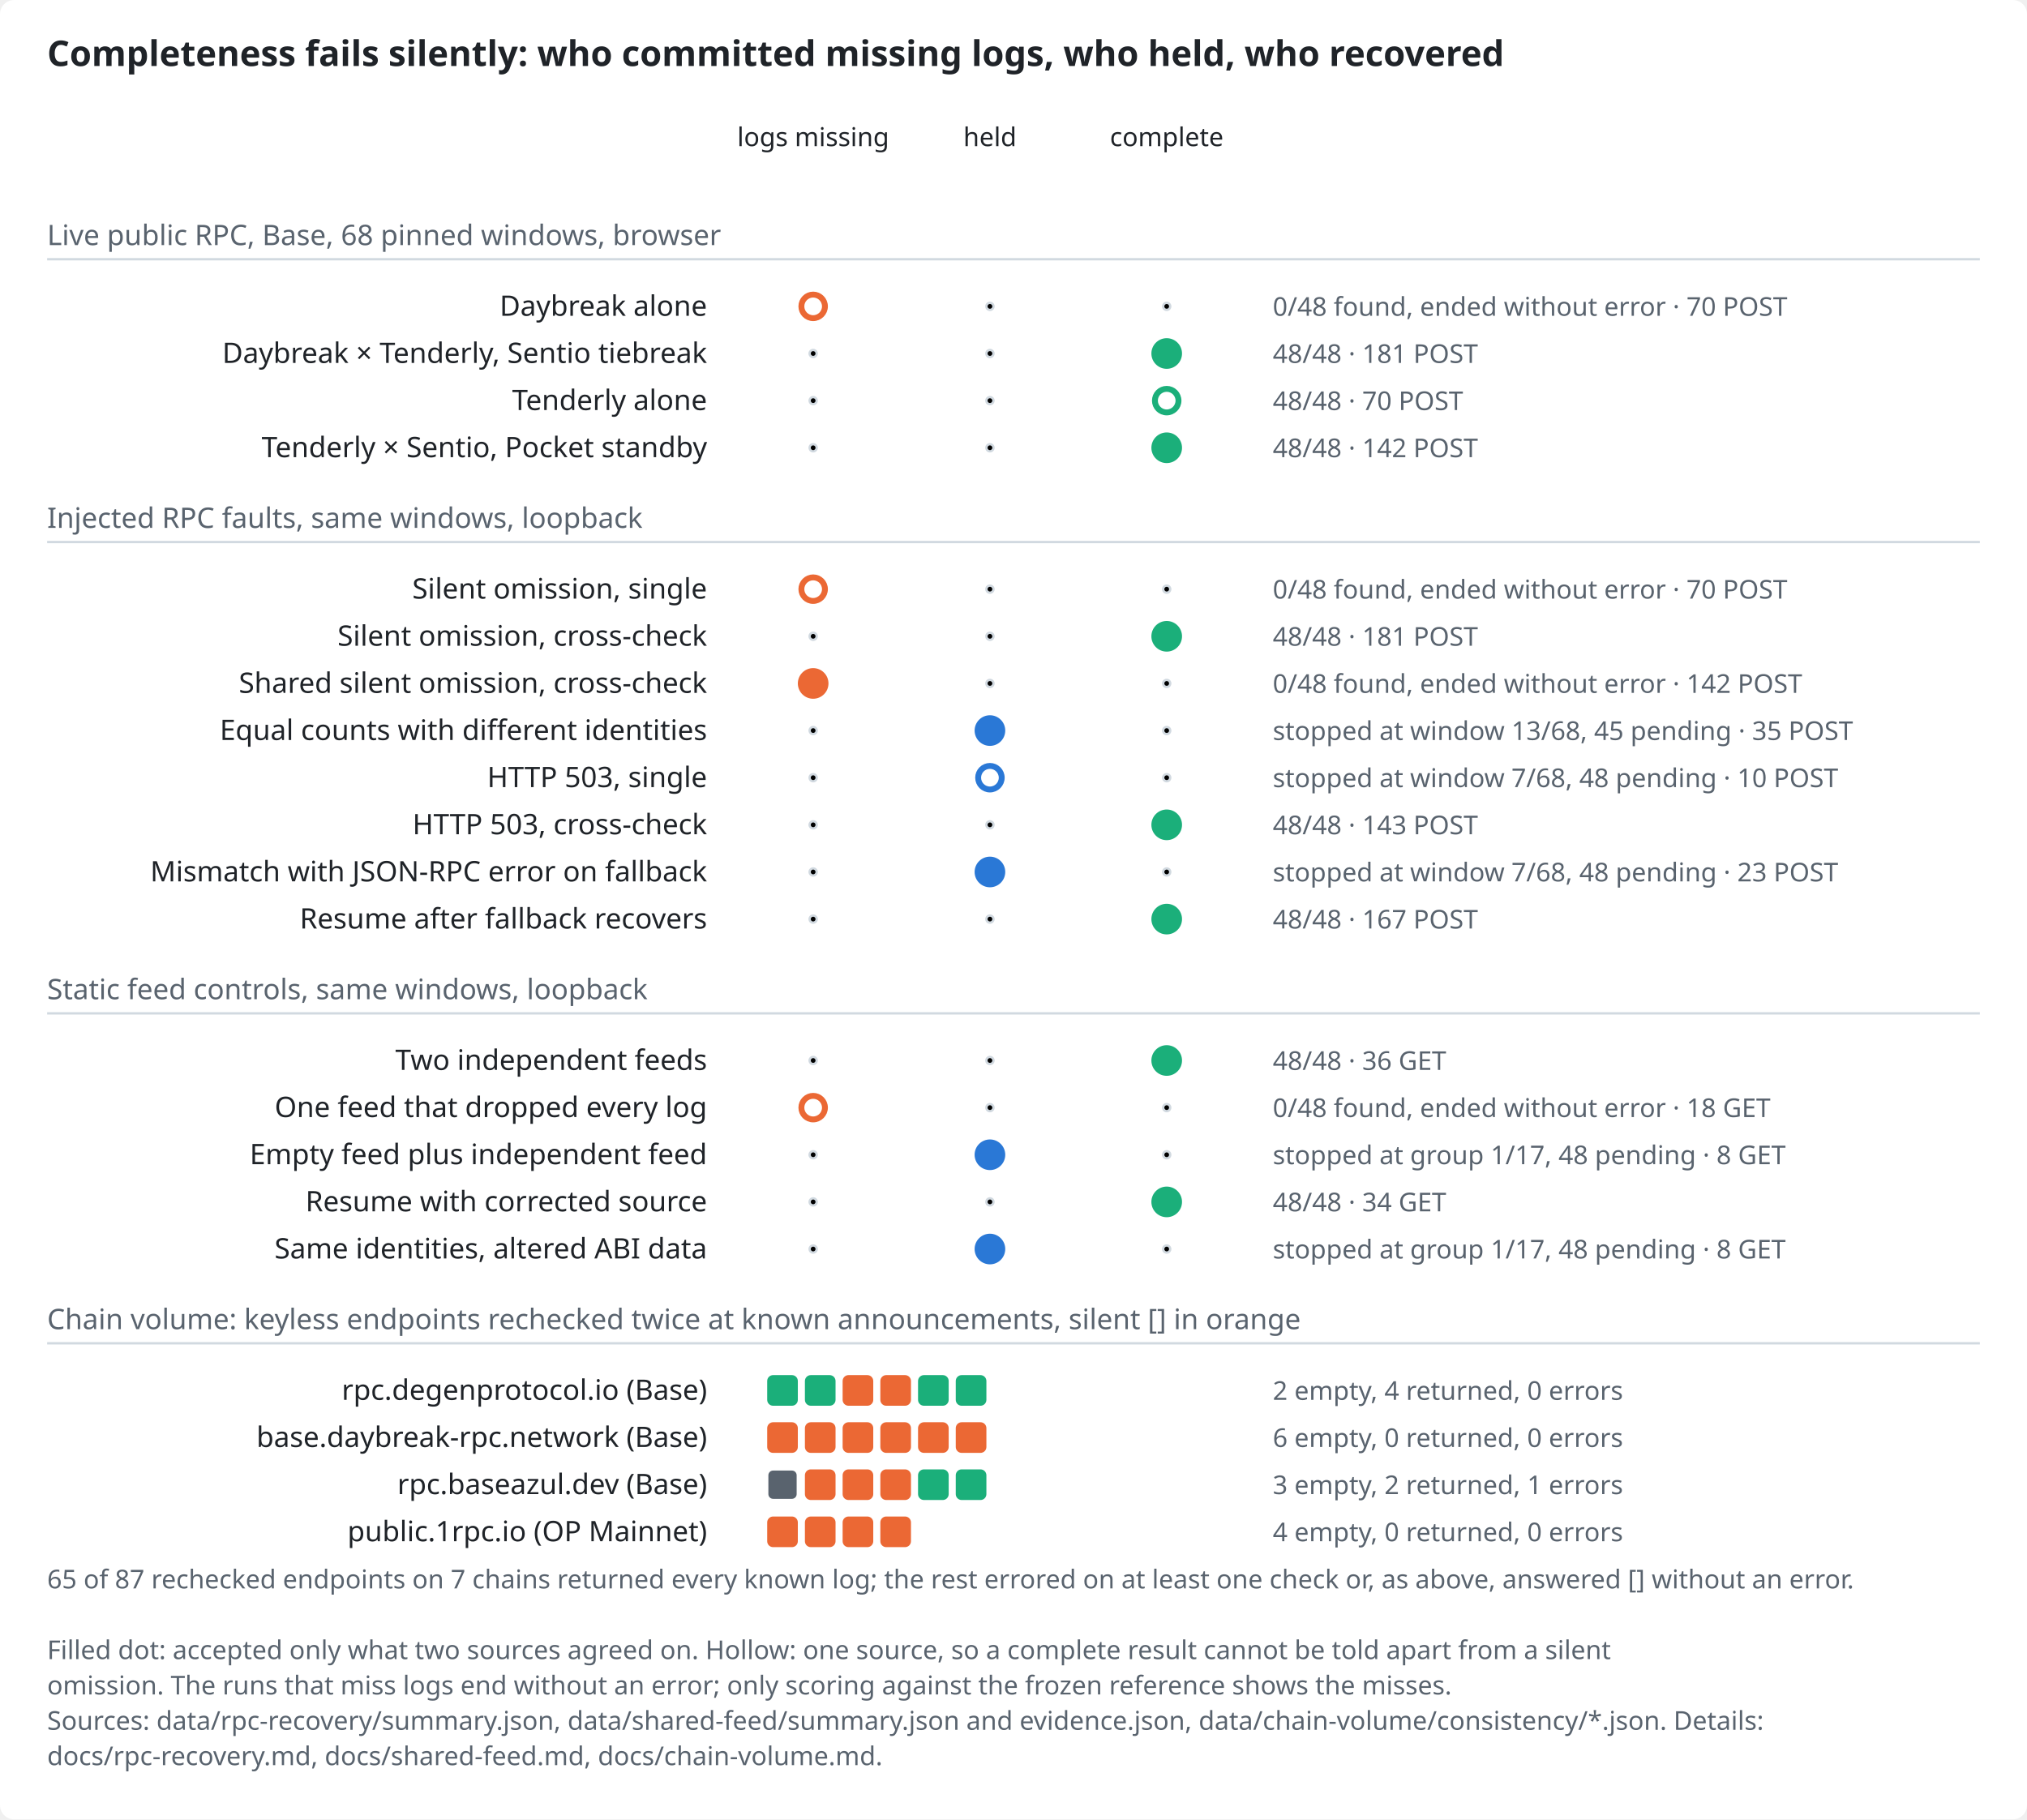
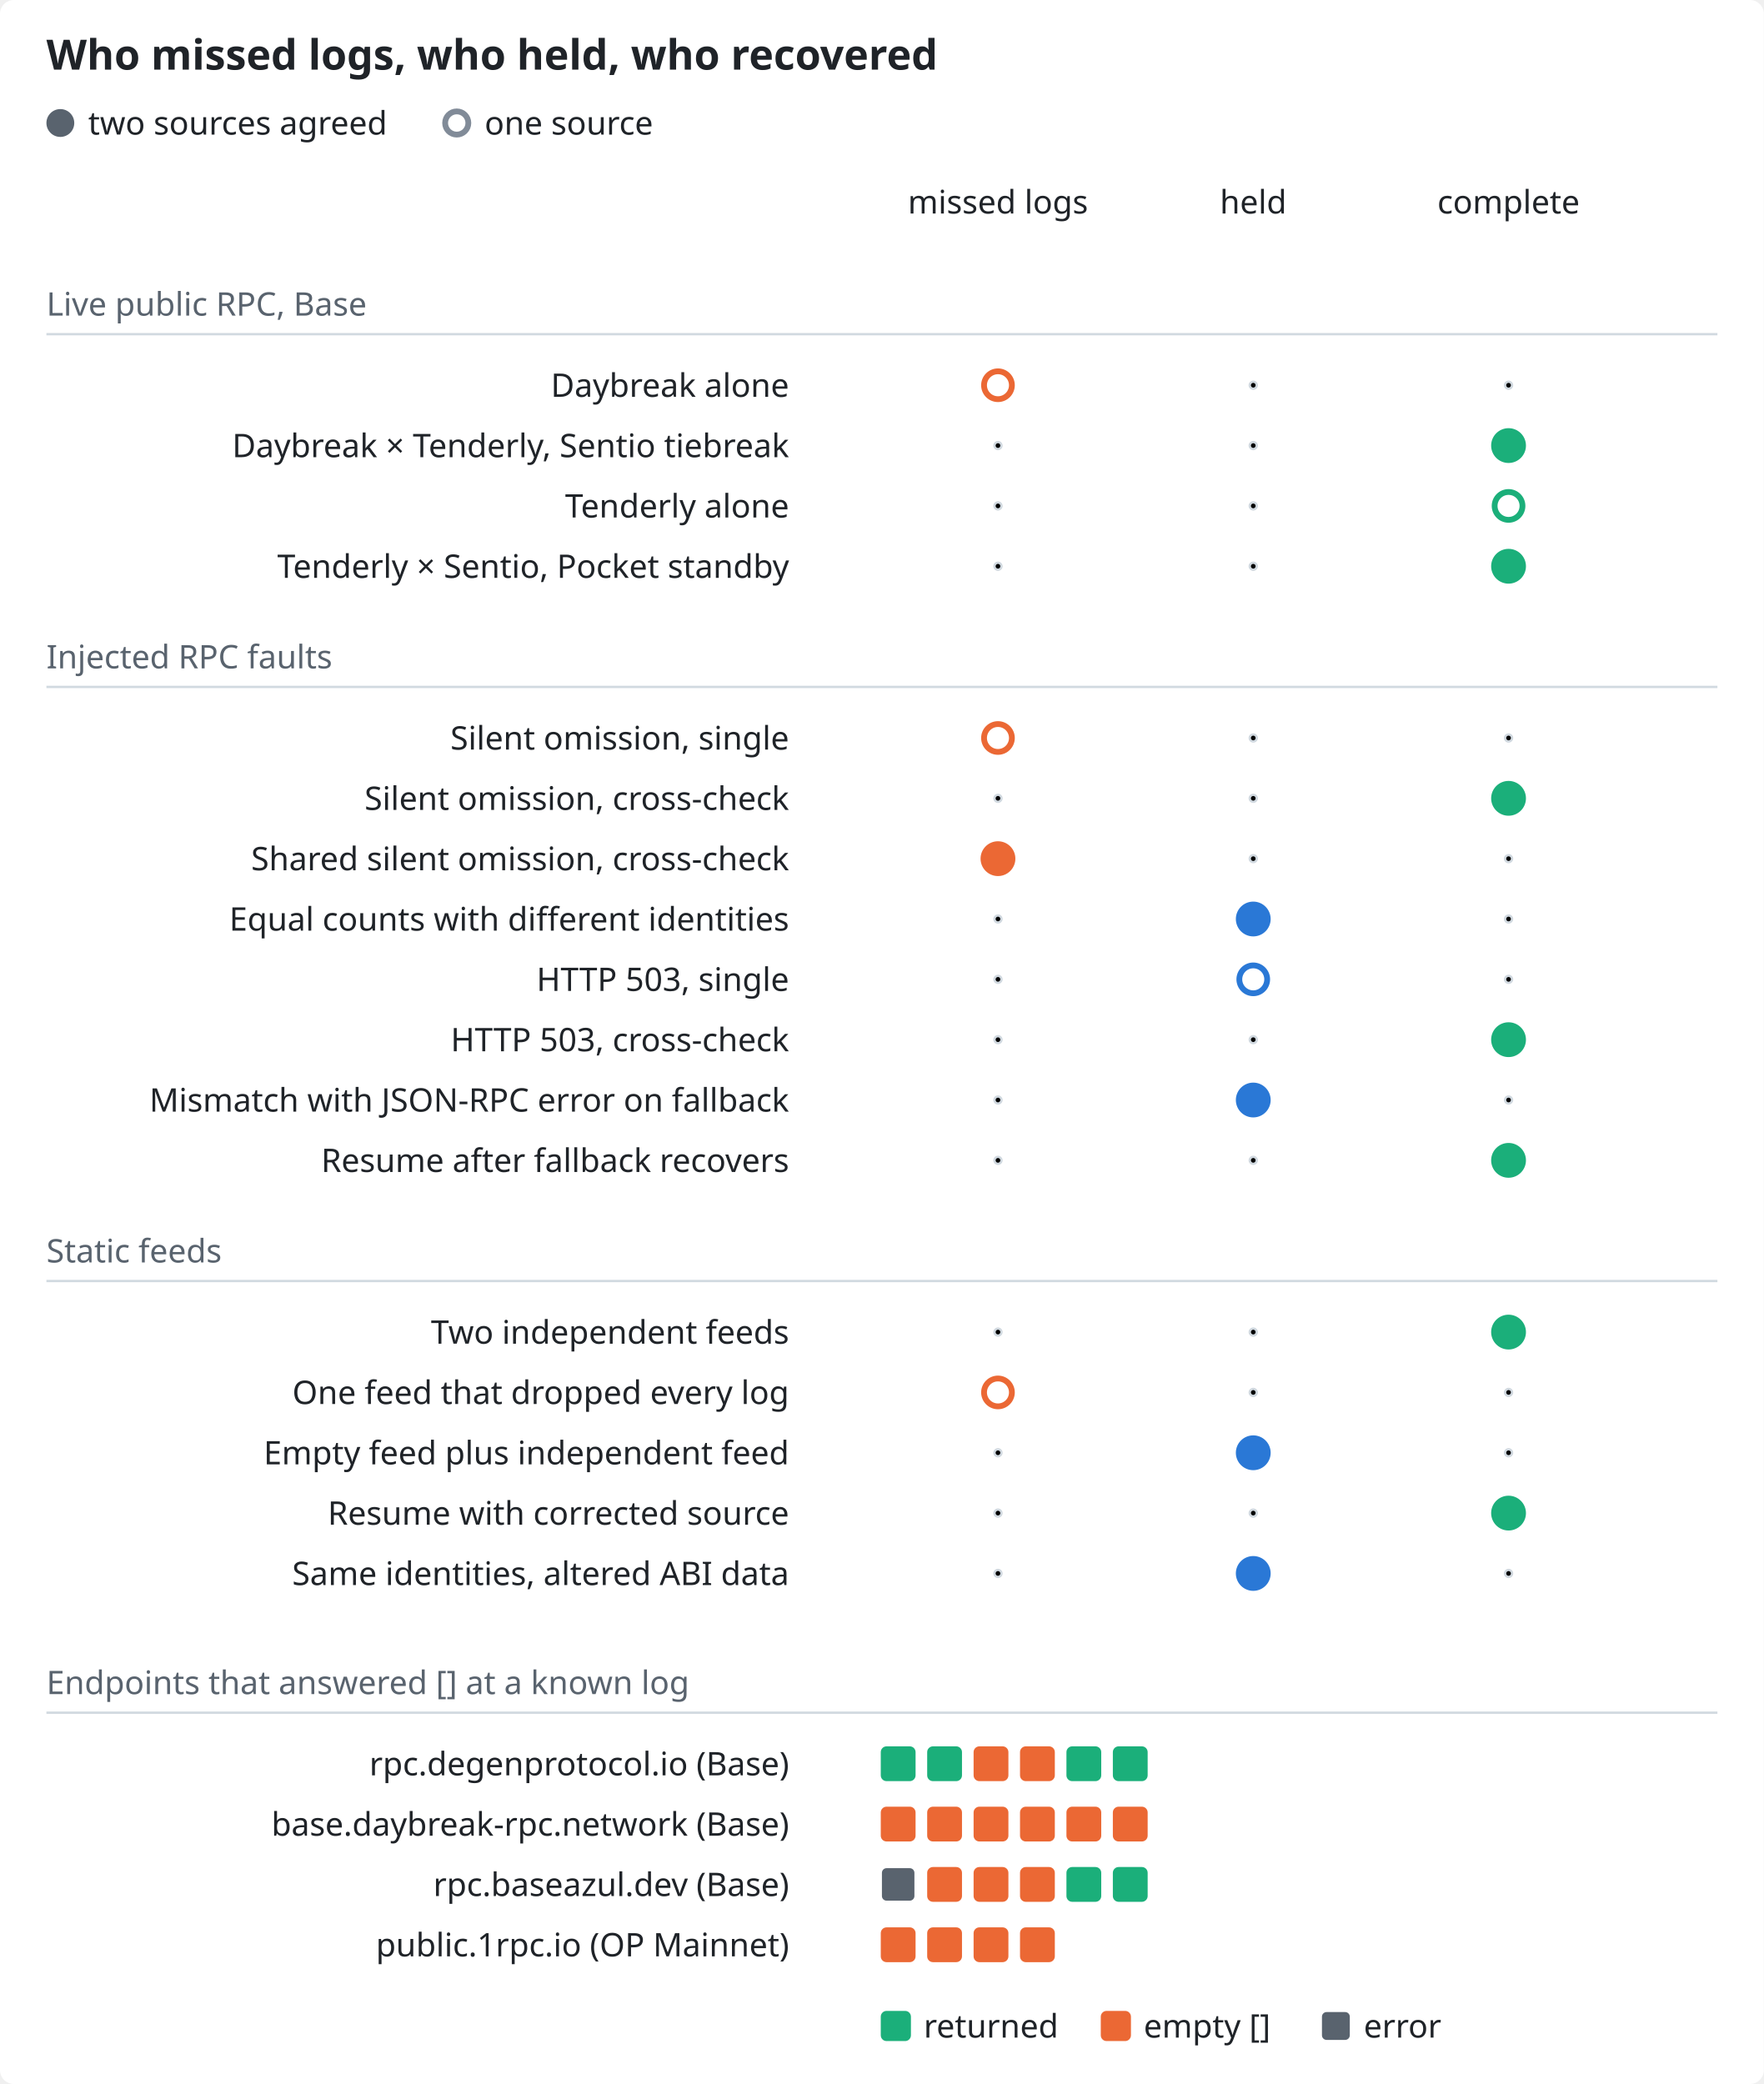
- <svg xmlns="http://www.w3.org/2000/svg" width="860" height="772" viewBox="0 0 860 772" role="img" aria-label="Outcome of each strategy, injected fault and endpoint recheck">
+ <svg xmlns="http://www.w3.org/2000/svg" width="760" height="898" viewBox="0 0 760 898" role="img" aria-label="Outcome of each strategy, injected fault and endpoint recheck">
  <style>
  .bg { fill: #ffffff; }
  .ink { fill: #1f2328; }
  .muted { fill: #59636e; }
  .grid { stroke: #d1d9e0; }
  .axis { stroke: #818b98; }
  .gap { stroke: #ffffff; }
  .s1 { fill: #2a78d6; stroke: #2a78d6; }
  .s2 { fill: #eb6834; stroke: #eb6834; }
  .s3 { fill: #1baf7a; stroke: #1baf7a; }
  .band { fill: #818b98; fill-opacity: 0.16; }
  .hollow { fill: #ffffff; }
  @media (prefers-color-scheme: dark) {
    .bg { fill: #0d1117; }
    .ink { fill: #f0f6fc; }
    .muted { fill: #9198a1; }
    .grid { stroke: #2f353d; }
    .axis { stroke: #656c76; }
    .gap { stroke: #0d1117; }
    .s1 { fill: #3987e5; stroke: #3987e5; }
    .s2 { fill: #d95926; stroke: #d95926; }
    .s3 { fill: #199e70; stroke: #199e70; }
    .band { fill: #9198a1; fill-opacity: 0.18; }
    .hollow { fill: #0d1117; }
  }
  text { font-family: -apple-system, BlinkMacSystemFont, "Segoe UI", "Noto Sans", Helvetica, Arial, sans-serif; }
-   .title { font-size: 15px; font-weight: 600; }
-   .label { font-size: 12px; }
-   .small { font-size: 11px; }
+   .title { font-size: 18px; font-weight: 600; }
+   .label { font-size: 14px; }
+   .small { font-size: 13px; }
</style>
-   <rect class="bg" x="0" y="0" width="860" height="772" rx="6" />
-   <text x="20" y="28" class="title ink" text-anchor="start">Completeness fails silently: who committed missing logs, who held, who recovered</text>
-   <text x="345" y="62" class="small ink" text-anchor="middle">logs missing</text>
-   <text x="420" y="62" class="small ink" text-anchor="middle">held</text>
-   <text x="495" y="62" class="small ink" text-anchor="middle">complete</text>
-   <text x="20" y="104" class="label muted" text-anchor="start">Live public RPC, Base, 68 pinned windows, browser</text>
-   <line x1="20" y1="110" x2="840" y2="110" class="grid" />
-   <text x="300" y="134" class="label ink" text-anchor="end">Daybreak alone</text>
-   <circle cx="345" cy="130" r="1.5" class="grid" />
-   <circle cx="420" cy="130" r="1.5" class="grid" />
-   <circle cx="495" cy="130" r="1.5" class="grid" />
-   <circle cx="345" cy="130" r="5" class="s2 hollow" stroke-width="2.5" />
-   <text x="540" y="134" class="small muted" text-anchor="start">0/48 found, ended without error · 70 POST</text>
-   <text x="300" y="154" class="label ink" text-anchor="end">Daybreak × Tenderly, Sentio tiebreak</text>
-   <circle cx="345" cy="150" r="1.5" class="grid" />
-   <circle cx="420" cy="150" r="1.5" class="grid" />
-   <circle cx="495" cy="150" r="1.5" class="grid" />
-   <circle cx="495" cy="150" r="6" class="s3" />
-   <text x="540" y="154" class="small muted" text-anchor="start">48/48 · 181 POST</text>
-   <text x="300" y="174" class="label ink" text-anchor="end">Tenderly alone</text>
-   <circle cx="345" cy="170" r="1.5" class="grid" />
-   <circle cx="420" cy="170" r="1.5" class="grid" />
-   <circle cx="495" cy="170" r="1.5" class="grid" />
-   <circle cx="495" cy="170" r="5" class="s3 hollow" stroke-width="2.5" />
-   <text x="540" y="174" class="small muted" text-anchor="start">48/48 · 70 POST</text>
-   <text x="300" y="194" class="label ink" text-anchor="end">Tenderly × Sentio, Pocket standby</text>
-   <circle cx="345" cy="190" r="1.5" class="grid" />
-   <circle cx="420" cy="190" r="1.5" class="grid" />
-   <circle cx="495" cy="190" r="1.5" class="grid" />
-   <circle cx="495" cy="190" r="6" class="s3" />
-   <text x="540" y="194" class="small muted" text-anchor="start">48/48 · 142 POST</text>
-   <text x="20" y="224" class="label muted" text-anchor="start">Injected RPC faults, same windows, loopback</text>
-   <line x1="20" y1="230" x2="840" y2="230" class="grid" />
-   <text x="300" y="254" class="label ink" text-anchor="end">Silent omission, single</text>
-   <circle cx="345" cy="250" r="1.5" class="grid" />
-   <circle cx="420" cy="250" r="1.5" class="grid" />
-   <circle cx="495" cy="250" r="1.5" class="grid" />
-   <circle cx="345" cy="250" r="5" class="s2 hollow" stroke-width="2.5" />
-   <text x="540" y="254" class="small muted" text-anchor="start">0/48 found, ended without error · 70 POST</text>
-   <text x="300" y="274" class="label ink" text-anchor="end">Silent omission, cross-check</text>
-   <circle cx="345" cy="270" r="1.5" class="grid" />
-   <circle cx="420" cy="270" r="1.5" class="grid" />
-   <circle cx="495" cy="270" r="1.5" class="grid" />
-   <circle cx="495" cy="270" r="6" class="s3" />
-   <text x="540" y="274" class="small muted" text-anchor="start">48/48 · 181 POST</text>
-   <text x="300" y="294" class="label ink" text-anchor="end">Shared silent omission, cross-check</text>
-   <circle cx="345" cy="290" r="1.5" class="grid" />
-   <circle cx="420" cy="290" r="1.5" class="grid" />
-   <circle cx="495" cy="290" r="1.5" class="grid" />
-   <circle cx="345" cy="290" r="6" class="s2" />
-   <text x="540" y="294" class="small muted" text-anchor="start">0/48 found, ended without error · 142 POST</text>
-   <text x="300" y="314" class="label ink" text-anchor="end">Equal counts with different identities</text>
-   <circle cx="345" cy="310" r="1.5" class="grid" />
-   <circle cx="420" cy="310" r="1.5" class="grid" />
-   <circle cx="495" cy="310" r="1.5" class="grid" />
-   <circle cx="420" cy="310" r="6" class="s1" />
-   <text x="540" y="314" class="small muted" text-anchor="start">stopped at window 13/68, 45 pending · 35 POST</text>
-   <text x="300" y="334" class="label ink" text-anchor="end">HTTP 503, single</text>
-   <circle cx="345" cy="330" r="1.5" class="grid" />
-   <circle cx="420" cy="330" r="1.5" class="grid" />
-   <circle cx="495" cy="330" r="1.5" class="grid" />
-   <circle cx="420" cy="330" r="5" class="s1 hollow" stroke-width="2.5" />
-   <text x="540" y="334" class="small muted" text-anchor="start">stopped at window 7/68, 48 pending · 10 POST</text>
-   <text x="300" y="354" class="label ink" text-anchor="end">HTTP 503, cross-check</text>
-   <circle cx="345" cy="350" r="1.5" class="grid" />
-   <circle cx="420" cy="350" r="1.5" class="grid" />
-   <circle cx="495" cy="350" r="1.5" class="grid" />
-   <circle cx="495" cy="350" r="6" class="s3" />
-   <text x="540" y="354" class="small muted" text-anchor="start">48/48 · 143 POST</text>
-   <text x="300" y="374" class="label ink" text-anchor="end">Mismatch with JSON-RPC error on fallback</text>
-   <circle cx="345" cy="370" r="1.5" class="grid" />
-   <circle cx="420" cy="370" r="1.5" class="grid" />
-   <circle cx="495" cy="370" r="1.5" class="grid" />
-   <circle cx="420" cy="370" r="6" class="s1" />
-   <text x="540" y="374" class="small muted" text-anchor="start">stopped at window 7/68, 48 pending · 23 POST</text>
-   <text x="300" y="394" class="label ink" text-anchor="end">Resume after fallback recovers</text>
-   <circle cx="345" cy="390" r="1.5" class="grid" />
-   <circle cx="420" cy="390" r="1.5" class="grid" />
-   <circle cx="495" cy="390" r="1.5" class="grid" />
-   <circle cx="495" cy="390" r="6" class="s3" />
-   <text x="540" y="394" class="small muted" text-anchor="start">48/48 · 167 POST</text>
-   <text x="20" y="424" class="label muted" text-anchor="start">Static feed controls, same windows, loopback</text>
-   <line x1="20" y1="430" x2="840" y2="430" class="grid" />
-   <text x="300" y="454" class="label ink" text-anchor="end">Two independent feeds</text>
-   <circle cx="345" cy="450" r="1.5" class="grid" />
-   <circle cx="420" cy="450" r="1.5" class="grid" />
-   <circle cx="495" cy="450" r="1.5" class="grid" />
-   <circle cx="495" cy="450" r="6" class="s3" />
-   <text x="540" y="454" class="small muted" text-anchor="start">48/48 · 36 GET</text>
-   <text x="300" y="474" class="label ink" text-anchor="end">One feed that dropped every log</text>
-   <circle cx="345" cy="470" r="1.5" class="grid" />
-   <circle cx="420" cy="470" r="1.5" class="grid" />
-   <circle cx="495" cy="470" r="1.5" class="grid" />
-   <circle cx="345" cy="470" r="5" class="s2 hollow" stroke-width="2.5" />
-   <text x="540" y="474" class="small muted" text-anchor="start">0/48 found, ended without error · 18 GET</text>
-   <text x="300" y="494" class="label ink" text-anchor="end">Empty feed plus independent feed</text>
-   <circle cx="345" cy="490" r="1.5" class="grid" />
-   <circle cx="420" cy="490" r="1.5" class="grid" />
-   <circle cx="495" cy="490" r="1.5" class="grid" />
-   <circle cx="420" cy="490" r="6" class="s1" />
-   <text x="540" y="494" class="small muted" text-anchor="start">stopped at group 1/17, 48 pending · 8 GET</text>
-   <text x="300" y="514" class="label ink" text-anchor="end">Resume with corrected source</text>
-   <circle cx="345" cy="510" r="1.5" class="grid" />
-   <circle cx="420" cy="510" r="1.5" class="grid" />
-   <circle cx="495" cy="510" r="1.5" class="grid" />
-   <circle cx="495" cy="510" r="6" class="s3" />
-   <text x="540" y="514" class="small muted" text-anchor="start">48/48 · 34 GET</text>
-   <text x="300" y="534" class="label ink" text-anchor="end">Same identities, altered ABI data</text>
-   <circle cx="345" cy="530" r="1.5" class="grid" />
-   <circle cx="420" cy="530" r="1.5" class="grid" />
-   <circle cx="495" cy="530" r="1.5" class="grid" />
-   <circle cx="420" cy="530" r="6" class="s1" />
-   <text x="540" y="534" class="small muted" text-anchor="start">stopped at group 1/17, 48 pending · 8 GET</text>
-   <text x="20" y="564" class="label muted" text-anchor="start">Chain volume: keyless endpoints rechecked twice at known announcements, silent [] in orange</text>
-   <line x1="20" y1="570" x2="840" y2="570" class="grid" />
-   <text x="300" y="594" class="label ink" text-anchor="end">rpc.degenprotocol.io (Base)</text>
-   <rect x="326" y="584" width="12" height="12" class="s3" rx="2" />
-   <rect x="342" y="584" width="12" height="12" class="s3" rx="2" />
-   <rect x="358" y="584" width="12" height="12" class="s2" rx="2" />
-   <rect x="374" y="584" width="12" height="12" class="s2" rx="2" />
-   <rect x="390" y="584" width="12" height="12" class="s3" rx="2" />
-   <rect x="406" y="584" width="12" height="12" class="s3" rx="2" />
-   <text x="540" y="594" class="small muted" text-anchor="start">2 empty, 4 returned, 0 errors</text>
-   <text x="300" y="614" class="label ink" text-anchor="end">base.daybreak-rpc.network (Base)</text>
-   <rect x="326" y="604" width="12" height="12" class="s2" rx="2" />
-   <rect x="342" y="604" width="12" height="12" class="s2" rx="2" />
-   <rect x="358" y="604" width="12" height="12" class="s2" rx="2" />
-   <rect x="374" y="604" width="12" height="12" class="s2" rx="2" />
-   <rect x="390" y="604" width="12" height="12" class="s2" rx="2" />
-   <rect x="406" y="604" width="12" height="12" class="s2" rx="2" />
-   <text x="540" y="614" class="small muted" text-anchor="start">6 empty, 0 returned, 0 errors</text>
-   <text x="300" y="634" class="label ink" text-anchor="end">rpc.baseazul.dev (Base)</text>
-   <rect x="326" y="624" width="12" height="12" class="muted" rx="2" />
-   <rect x="342" y="624" width="12" height="12" class="s2" rx="2" />
-   <rect x="358" y="624" width="12" height="12" class="s2" rx="2" />
-   <rect x="374" y="624" width="12" height="12" class="s2" rx="2" />
-   <rect x="390" y="624" width="12" height="12" class="s3" rx="2" />
-   <rect x="406" y="624" width="12" height="12" class="s3" rx="2" />
-   <text x="540" y="634" class="small muted" text-anchor="start">3 empty, 2 returned, 1 errors</text>
-   <text x="300" y="654" class="label ink" text-anchor="end">public.1rpc.io (OP Mainnet)</text>
-   <rect x="326" y="644" width="12" height="12" class="s2" rx="2" />
-   <rect x="342" y="644" width="12" height="12" class="s2" rx="2" />
-   <rect x="358" y="644" width="12" height="12" class="s2" rx="2" />
-   <rect x="374" y="644" width="12" height="12" class="s2" rx="2" />
-   <text x="540" y="654" class="small muted" text-anchor="start">4 empty, 0 returned, 0 errors</text>
-   <text x="20" y="674" class="small muted" text-anchor="start">65 of 87 rechecked endpoints on 7 chains returned every known log; the rest errored on at least one check or, as above, answered [] without an error.</text>
-   <text x="20" y="704" class="small muted" text-anchor="start">Filled dot: accepted only what two sources agreed on. Hollow: one source, so a complete result cannot be told apart from a silent</text>
-   <text x="20" y="719" class="small muted" text-anchor="start">omission. The runs that miss logs end without an error; only scoring against the frozen reference shows the misses.</text>
-   <text x="20" y="734" class="small muted" text-anchor="start">Sources: data/rpc-recovery/summary.json, data/shared-feed/summary.json and evidence.json, data/chain-volume/consistency/*.json. Details:</text>
-   <text x="20" y="749" class="small muted" text-anchor="start">docs/rpc-recovery.md, docs/shared-feed.md, docs/chain-volume.md.</text>
+   <rect class="bg" x="0" y="0" width="760" height="898" rx="6" />
+   <text x="20" y="30" class="title ink" text-anchor="start">Who missed logs, who held, who recovered</text>
+   <circle cx="26" cy="53" r="6" class="muted" />
+   <text x="38" y="58" class="label ink" text-anchor="start">two sources agreed</text>
+   <circle cx="196.8" cy="53" r="5" class="axis hollow" stroke-width="2.5" />
+   <text x="208.8" y="58" class="label ink" text-anchor="start">one source</text>
+   <text x="430" y="92" class="label ink" text-anchor="middle">missed logs</text>
+   <text x="540" y="92" class="label ink" text-anchor="middle">held</text>
+   <text x="650" y="92" class="label ink" text-anchor="middle">complete</text>
+   <text x="20" y="136" class="label muted" text-anchor="start">Live public RPC, Base</text>
+   <line x1="20" y1="144" x2="740" y2="144" class="grid" />
+   <text x="340" y="171" class="label ink" text-anchor="end">Daybreak alone</text>
+   <circle cx="430" cy="166" r="1.5" class="grid" />
+   <circle cx="540" cy="166" r="1.5" class="grid" />
+   <circle cx="650" cy="166" r="1.5" class="grid" />
+   <circle cx="430" cy="166" r="6" class="s2 hollow" stroke-width="2.5" />
+   <text x="340" y="197" class="label ink" text-anchor="end">Daybreak × Tenderly, Sentio tiebreak</text>
+   <circle cx="430" cy="192" r="1.5" class="grid" />
+   <circle cx="540" cy="192" r="1.5" class="grid" />
+   <circle cx="650" cy="192" r="1.5" class="grid" />
+   <circle cx="650" cy="192" r="7" class="s3" />
+   <text x="340" y="223" class="label ink" text-anchor="end">Tenderly alone</text>
+   <circle cx="430" cy="218" r="1.5" class="grid" />
+   <circle cx="540" cy="218" r="1.5" class="grid" />
+   <circle cx="650" cy="218" r="1.5" class="grid" />
+   <circle cx="650" cy="218" r="6" class="s3 hollow" stroke-width="2.5" />
+   <text x="340" y="249" class="label ink" text-anchor="end">Tenderly × Sentio, Pocket standby</text>
+   <circle cx="430" cy="244" r="1.5" class="grid" />
+   <circle cx="540" cy="244" r="1.5" class="grid" />
+   <circle cx="650" cy="244" r="1.5" class="grid" />
+   <circle cx="650" cy="244" r="7" class="s3" />
+   <text x="20" y="288" class="label muted" text-anchor="start">Injected RPC faults</text>
+   <line x1="20" y1="296" x2="740" y2="296" class="grid" />
+   <text x="340" y="323" class="label ink" text-anchor="end">Silent omission, single</text>
+   <circle cx="430" cy="318" r="1.5" class="grid" />
+   <circle cx="540" cy="318" r="1.5" class="grid" />
+   <circle cx="650" cy="318" r="1.5" class="grid" />
+   <circle cx="430" cy="318" r="6" class="s2 hollow" stroke-width="2.5" />
+   <text x="340" y="349" class="label ink" text-anchor="end">Silent omission, cross-check</text>
+   <circle cx="430" cy="344" r="1.5" class="grid" />
+   <circle cx="540" cy="344" r="1.5" class="grid" />
+   <circle cx="650" cy="344" r="1.5" class="grid" />
+   <circle cx="650" cy="344" r="7" class="s3" />
+   <text x="340" y="375" class="label ink" text-anchor="end">Shared silent omission, cross-check</text>
+   <circle cx="430" cy="370" r="1.5" class="grid" />
+   <circle cx="540" cy="370" r="1.5" class="grid" />
+   <circle cx="650" cy="370" r="1.5" class="grid" />
+   <circle cx="430" cy="370" r="7" class="s2" />
+   <text x="340" y="401" class="label ink" text-anchor="end">Equal counts with different identities</text>
+   <circle cx="430" cy="396" r="1.5" class="grid" />
+   <circle cx="540" cy="396" r="1.5" class="grid" />
+   <circle cx="650" cy="396" r="1.5" class="grid" />
+   <circle cx="540" cy="396" r="7" class="s1" />
+   <text x="340" y="427" class="label ink" text-anchor="end">HTTP 503, single</text>
+   <circle cx="430" cy="422" r="1.5" class="grid" />
+   <circle cx="540" cy="422" r="1.5" class="grid" />
+   <circle cx="650" cy="422" r="1.5" class="grid" />
+   <circle cx="540" cy="422" r="6" class="s1 hollow" stroke-width="2.5" />
+   <text x="340" y="453" class="label ink" text-anchor="end">HTTP 503, cross-check</text>
+   <circle cx="430" cy="448" r="1.5" class="grid" />
+   <circle cx="540" cy="448" r="1.5" class="grid" />
+   <circle cx="650" cy="448" r="1.5" class="grid" />
+   <circle cx="650" cy="448" r="7" class="s3" />
+   <text x="340" y="479" class="label ink" text-anchor="end">Mismatch with JSON-RPC error on fallback</text>
+   <circle cx="430" cy="474" r="1.5" class="grid" />
+   <circle cx="540" cy="474" r="1.5" class="grid" />
+   <circle cx="650" cy="474" r="1.5" class="grid" />
+   <circle cx="540" cy="474" r="7" class="s1" />
+   <text x="340" y="505" class="label ink" text-anchor="end">Resume after fallback recovers</text>
+   <circle cx="430" cy="500" r="1.5" class="grid" />
+   <circle cx="540" cy="500" r="1.5" class="grid" />
+   <circle cx="650" cy="500" r="1.5" class="grid" />
+   <circle cx="650" cy="500" r="7" class="s3" />
+   <text x="20" y="544" class="label muted" text-anchor="start">Static feeds</text>
+   <line x1="20" y1="552" x2="740" y2="552" class="grid" />
+   <text x="340" y="579" class="label ink" text-anchor="end">Two independent feeds</text>
+   <circle cx="430" cy="574" r="1.5" class="grid" />
+   <circle cx="540" cy="574" r="1.5" class="grid" />
+   <circle cx="650" cy="574" r="1.5" class="grid" />
+   <circle cx="650" cy="574" r="7" class="s3" />
+   <text x="340" y="605" class="label ink" text-anchor="end">One feed that dropped every log</text>
+   <circle cx="430" cy="600" r="1.5" class="grid" />
+   <circle cx="540" cy="600" r="1.5" class="grid" />
+   <circle cx="650" cy="600" r="1.5" class="grid" />
+   <circle cx="430" cy="600" r="6" class="s2 hollow" stroke-width="2.5" />
+   <text x="340" y="631" class="label ink" text-anchor="end">Empty feed plus independent feed</text>
+   <circle cx="430" cy="626" r="1.5" class="grid" />
+   <circle cx="540" cy="626" r="1.5" class="grid" />
+   <circle cx="650" cy="626" r="1.5" class="grid" />
+   <circle cx="540" cy="626" r="7" class="s1" />
+   <text x="340" y="657" class="label ink" text-anchor="end">Resume with corrected source</text>
+   <circle cx="430" cy="652" r="1.5" class="grid" />
+   <circle cx="540" cy="652" r="1.5" class="grid" />
+   <circle cx="650" cy="652" r="1.5" class="grid" />
+   <circle cx="650" cy="652" r="7" class="s3" />
+   <text x="340" y="683" class="label ink" text-anchor="end">Same identities, altered ABI data</text>
+   <circle cx="430" cy="678" r="1.5" class="grid" />
+   <circle cx="540" cy="678" r="1.5" class="grid" />
+   <circle cx="650" cy="678" r="1.5" class="grid" />
+   <circle cx="540" cy="678" r="7" class="s1" />
+   <text x="20" y="730" class="label muted" text-anchor="start">Endpoints that answered [] at a known log</text>
+   <line x1="20" y1="738" x2="740" y2="738" class="grid" />
+   <text x="340" y="765" class="label ink" text-anchor="end">rpc.degenprotocol.io (Base)</text>
+   <rect x="380" y="753" width="14" height="14" class="s3" rx="2" />
+   <rect x="400" y="753" width="14" height="14" class="s3" rx="2" />
+   <rect x="420" y="753" width="14" height="14" class="s2" rx="2" />
+   <rect x="440" y="753" width="14" height="14" class="s2" rx="2" />
+   <rect x="460" y="753" width="14" height="14" class="s3" rx="2" />
+   <rect x="480" y="753" width="14" height="14" class="s3" rx="2" />
+   <text x="340" y="791" class="label ink" text-anchor="end">base.daybreak-rpc.network (Base)</text>
+   <rect x="380" y="779" width="14" height="14" class="s2" rx="2" />
+   <rect x="400" y="779" width="14" height="14" class="s2" rx="2" />
+   <rect x="420" y="779" width="14" height="14" class="s2" rx="2" />
+   <rect x="440" y="779" width="14" height="14" class="s2" rx="2" />
+   <rect x="460" y="779" width="14" height="14" class="s2" rx="2" />
+   <rect x="480" y="779" width="14" height="14" class="s2" rx="2" />
+   <text x="340" y="817" class="label ink" text-anchor="end">rpc.baseazul.dev (Base)</text>
+   <rect x="380" y="805" width="14" height="14" class="muted" rx="2" />
+   <rect x="400" y="805" width="14" height="14" class="s2" rx="2" />
+   <rect x="420" y="805" width="14" height="14" class="s2" rx="2" />
+   <rect x="440" y="805" width="14" height="14" class="s2" rx="2" />
+   <rect x="460" y="805" width="14" height="14" class="s3" rx="2" />
+   <rect x="480" y="805" width="14" height="14" class="s3" rx="2" />
+   <text x="340" y="843" class="label ink" text-anchor="end">public.1rpc.io (OP Mainnet)</text>
+   <rect x="380" y="831" width="14" height="14" class="s2" rx="2" />
+   <rect x="400" y="831" width="14" height="14" class="s2" rx="2" />
+   <rect x="420" y="831" width="14" height="14" class="s2" rx="2" />
+   <rect x="440" y="831" width="14" height="14" class="s2" rx="2" />
+   <rect x="380" y="867" width="12" height="12" class="s3" rx="2" />
+   <text x="398" y="878" class="label ink" text-anchor="start">returned</text>
+   <rect x="474.8" y="867" width="12" height="12" class="s2" rx="2" />
+   <text x="492.8" y="878" class="label ink" text-anchor="start">empty []</text>
+   <rect x="569.6" y="867" width="12" height="12" class="muted" rx="2" />
+   <text x="587.6" y="878" class="label ink" text-anchor="start">error</text>
</svg>
